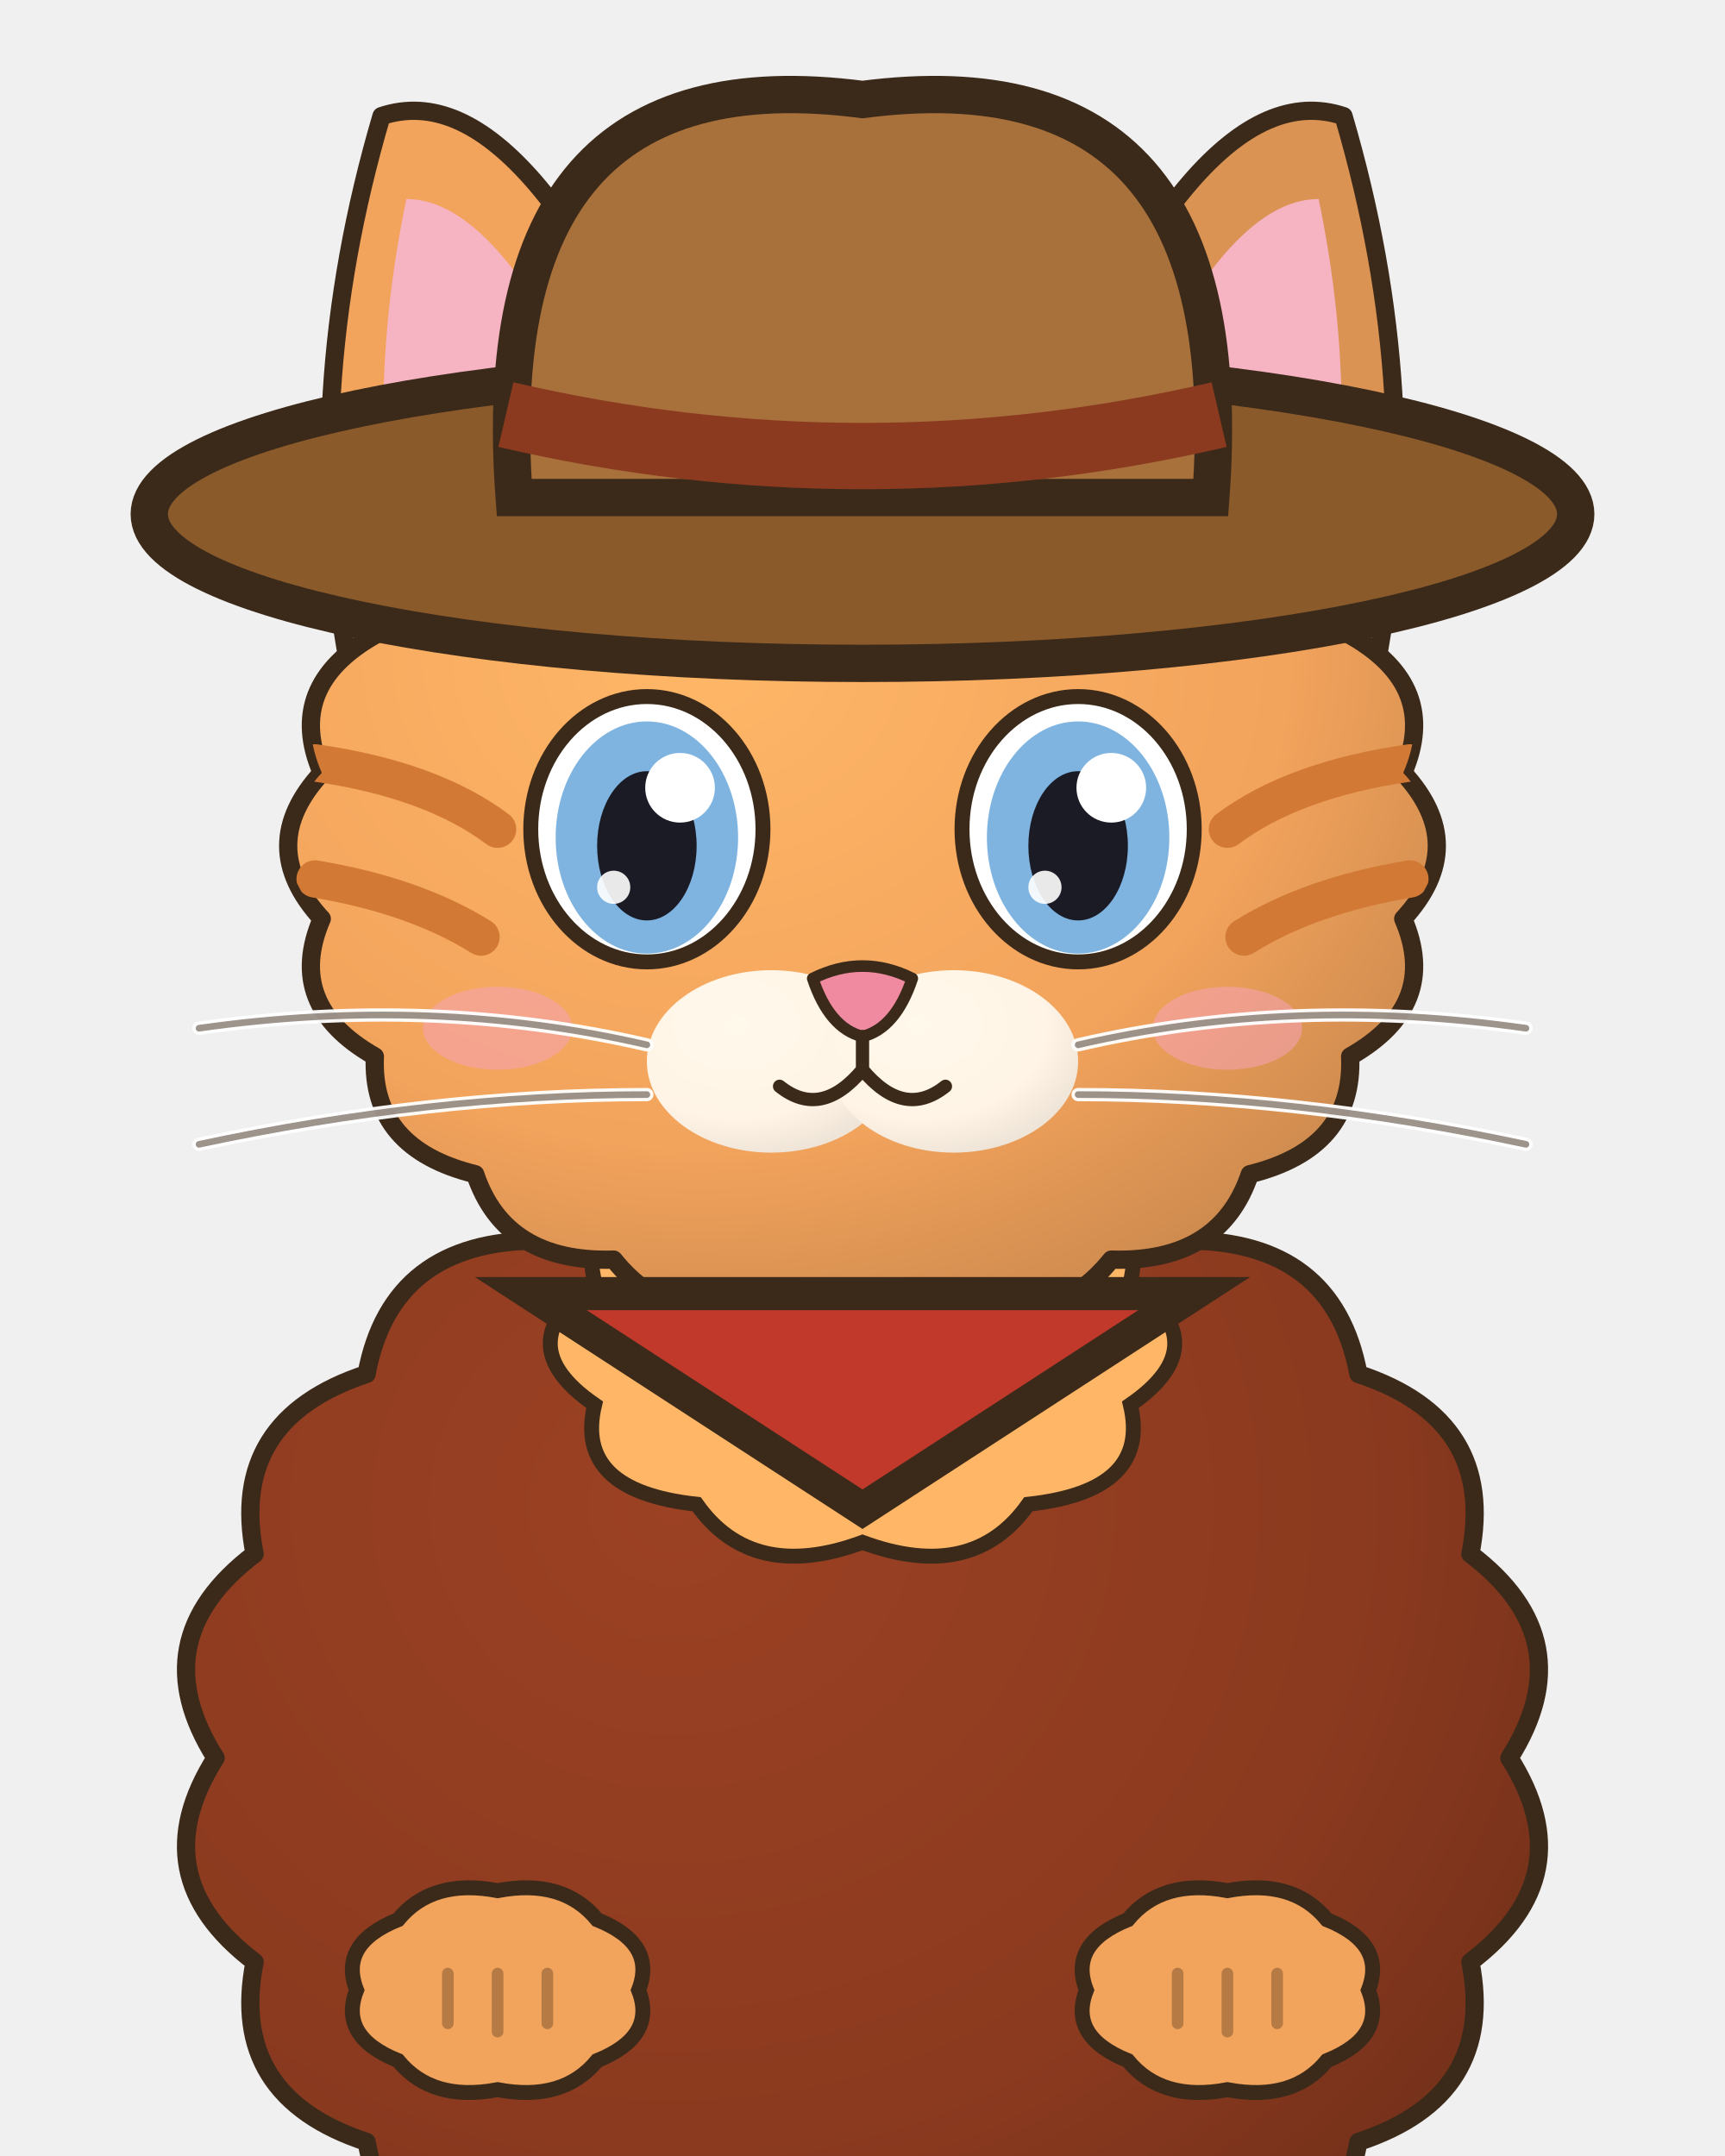
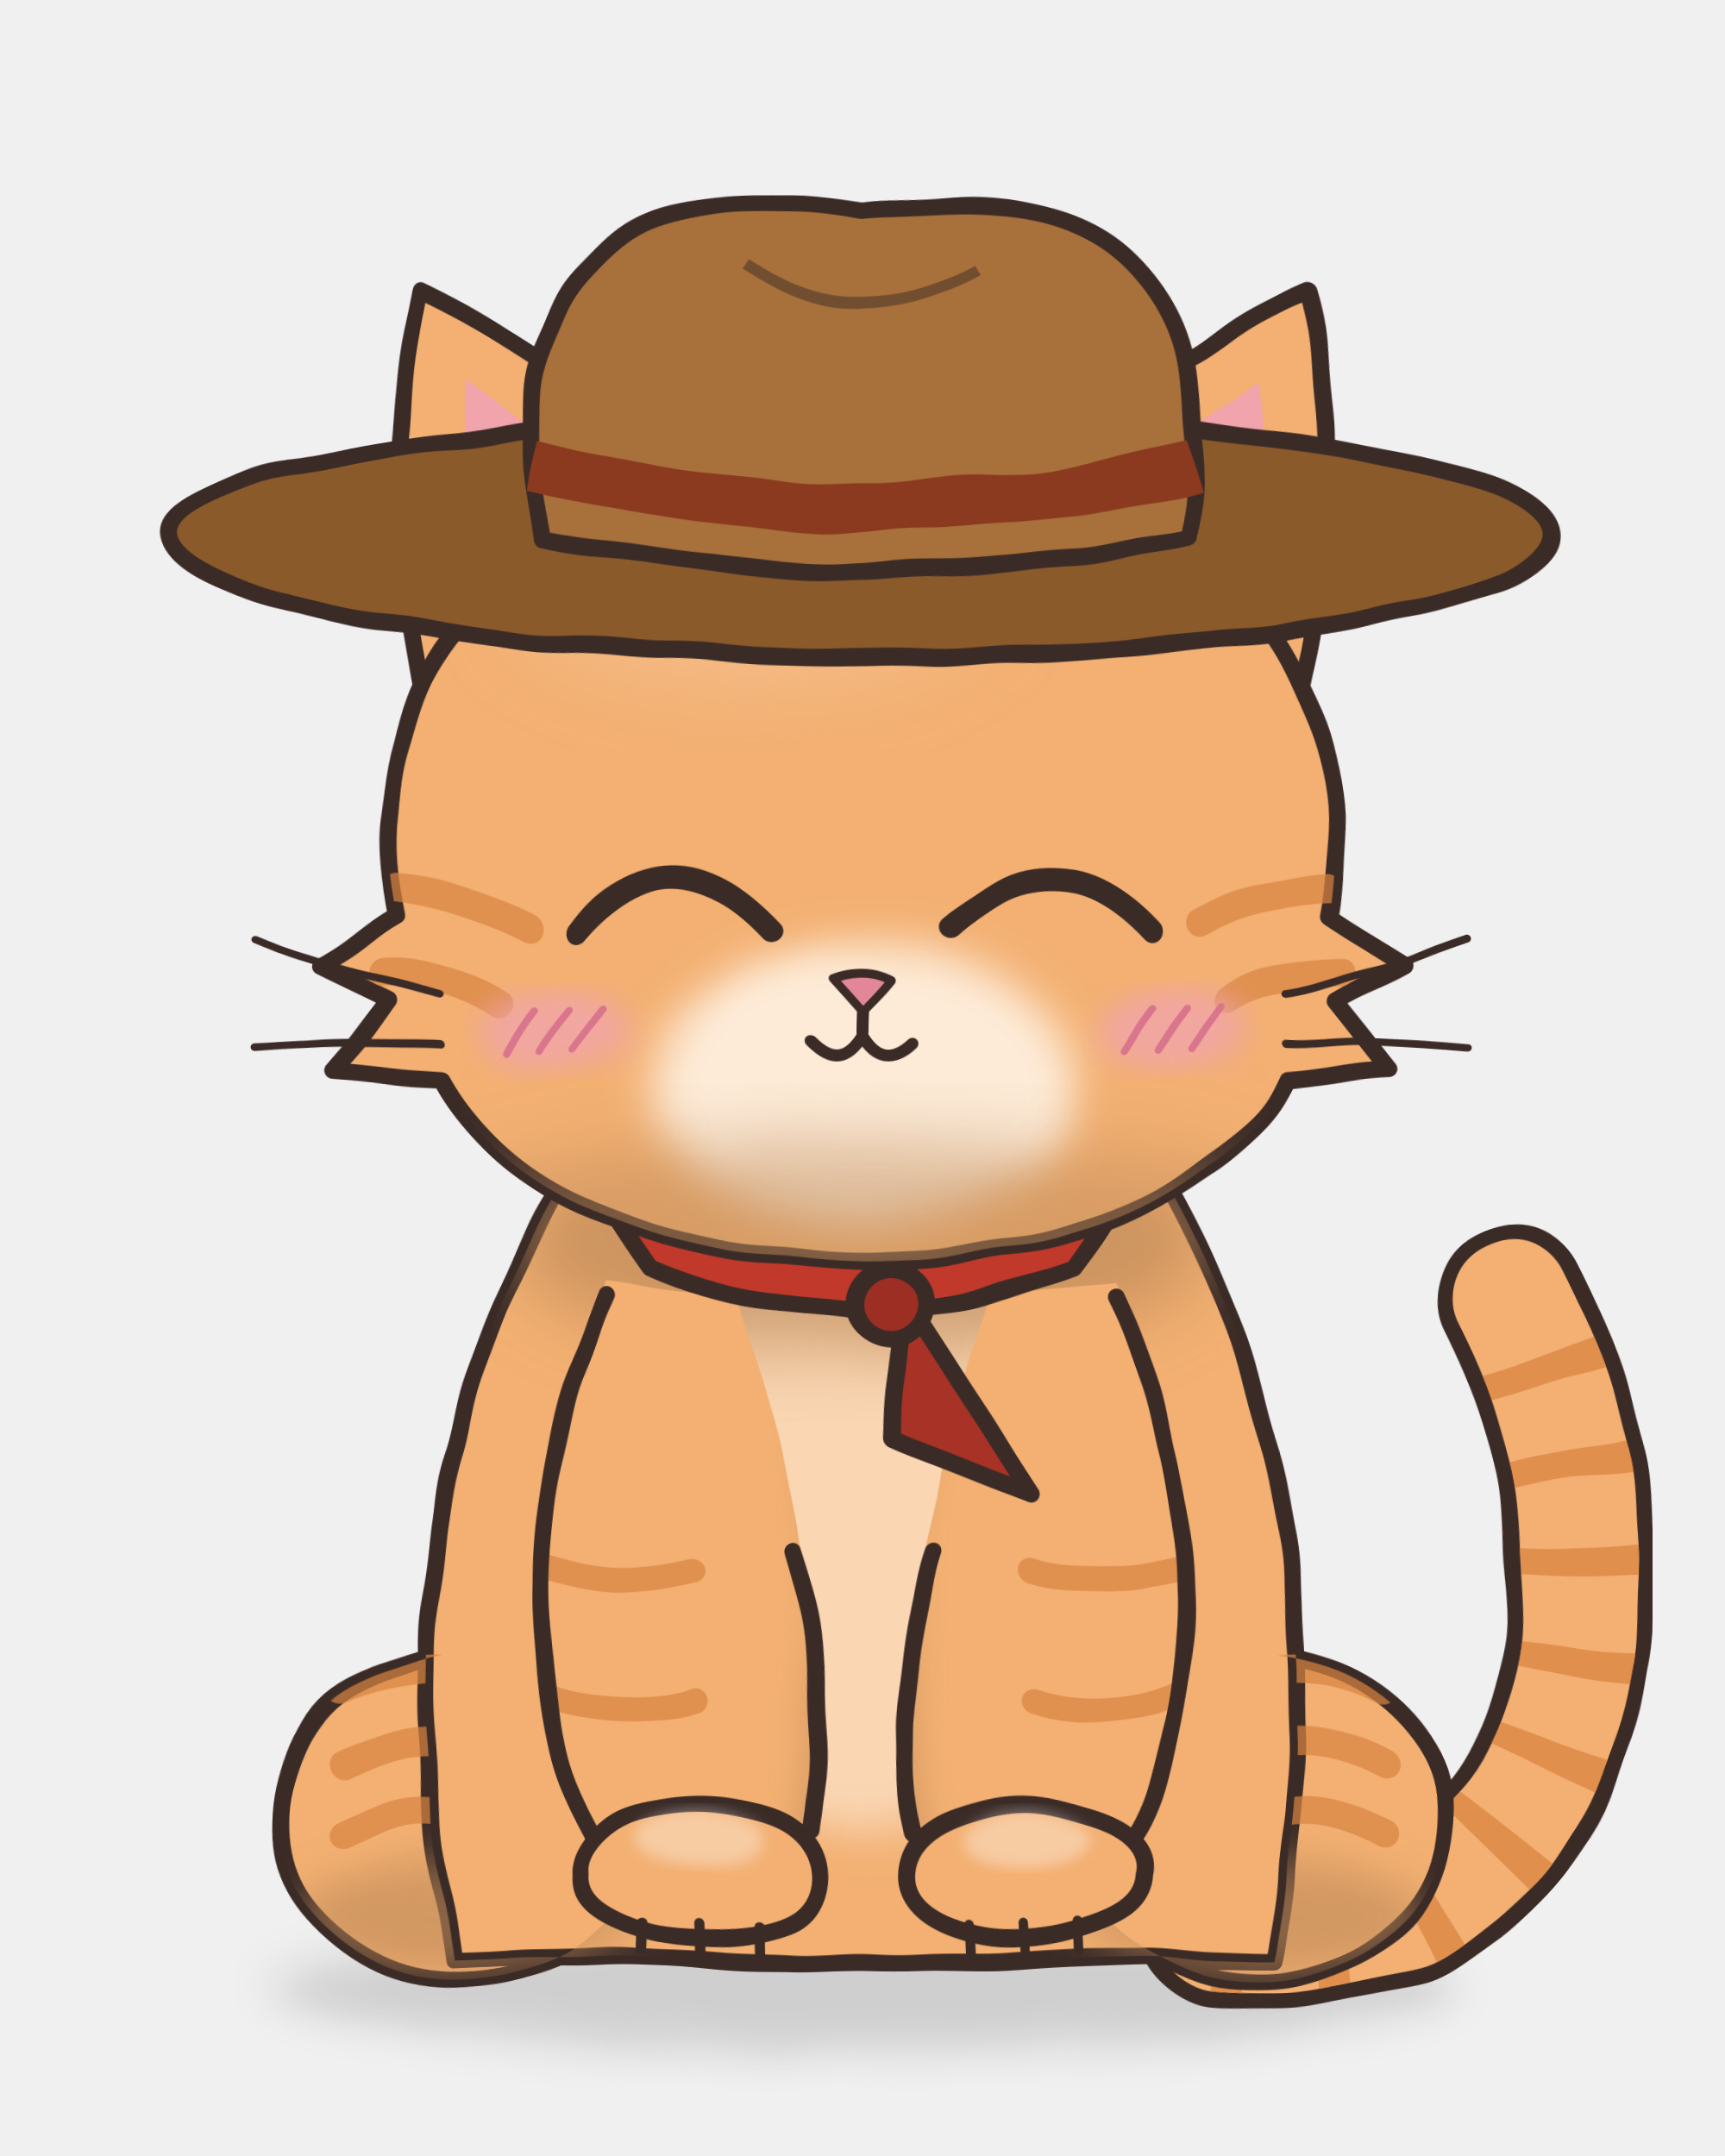
<svg xmlns="http://www.w3.org/2000/svg" viewBox="-104 -252 208 260">
  <defs>
-     <radialGradient id="ovaqueroorange05899" cx=".36" cy=".30" r=".85">
-       <stop offset="0" stop-color="#9c4123" />
-       <stop offset=".6" stop-color="#8b3a1f" />
-       <stop offset="1" stop-color="#6c2d18" />
-     </radialGradient>
-     <radialGradient id="fvaqueroorange05899" cx=".36" cy=".30" r=".85">
-       <stop offset="0" stop-color="#ffb767" />
-       <stop offset=".6" stop-color="#f2a35c" />
-       <stop offset="1" stop-color="#bd7f48" />
-     </radialGradient>
-     <radialGradient id="wvaqueroorange05899" cx=".36" cy=".30" r=".85">
-       <stop offset="0" stop-color="#fff9eb" />
-       <stop offset=".6" stop-color="#fff4e6" />
-       <stop offset="1" stop-color="#e6dccf" />
-     </radialGradient>
-     <clipPath id="hvaqueroorange05899">
-       <path d="M65.2 -141.2 Q69.7 -130.8 58.8 -124.6 Q59.3 -113.5 46.7 -110.4 Q43.1 -99.7 30.0 -100.1 Q22.6 -90.9 10.3 -94.7 Q0.0 -87.8 -10.3 -94.7 Q-22.6 -90.9 -30.0 -100.1 Q-43.1 -99.7 -46.7 -110.4 Q-59.3 -113.5 -58.8 -124.6 Q-69.7 -130.8 -65.2 -141.2 Q-73.3 -150.0 -65.2 -158.8 Q-69.7 -169.2 -58.8 -175.4 Q-59.3 -186.5 -46.7 -189.6 Q-43.1 -200.3 -30.0 -199.9 Q-22.6 -209.1 -10.3 -205.3 Q-0.0 -212.2 10.3 -205.3 Q22.6 -209.1 30.0 -199.9 Q43.1 -200.3 46.7 -189.6 Q59.3 -186.5 58.8 -175.4 Q69.7 -169.2 65.2 -158.8 Q73.3 -150.0 65.2 -141.2Z" />
-     </clipPath>
+     <filter id="ink" x="-5%" y="-5%" width="110%" height="110%">
+       <feTurbulence type="fractalNoise" baseFrequency=".05" numOctaves="2" seed="3" result="n" />
+       <feDisplacementMap in="SourceGraphic" in2="n" scale="2.2" />
+     </filter>
+     <filter id="pencil">
+       <feTurbulence type="fractalNoise" baseFrequency="1.1 .35" numOctaves="2" seed="5" />
+       <feColorMatrix values="0 0 0 0 .25  0 0 0 0 .2  0 0 0 0 .18  0 0 0 .22 -.02" />
+       <feComposite in2="SourceGraphic" operator="in" />
+     </filter>
+     <filter id="blur1">
+       <feGaussianBlur stdDeviation="1" />
+     </filter>
+     <filter id="blur2">
+       <feGaussianBlur stdDeviation="2" />
+     </filter>
+     <filter id="blur3" x="-30%" y="-30%" width="160%" height="160%">
+       <feGaussianBlur stdDeviation="3" />
+     </filter>
+     <filter id="blur4" x="-30%" y="-30%" width="160%" height="160%">
+       <feGaussianBlur stdDeviation="5" />
+     </filter>
  </defs>
-   <ellipse cx="6" cy="34" rx="78" ry="15" fill="#000" opacity=".15" />
-   <path d="M78.0 -40.0 Q87.0 -25.8 73.3 -15.4 Q76.5 0.8 59.8 6.3 Q56.8 22.4 39.0 22.4 Q30.2 36.6 13.5 30.9 Q0.0 41.5 -13.5 30.9 Q-30.2 36.6 -39.0 22.4 Q-56.8 22.4 -59.8 6.3 Q-76.5 0.8 -73.3 -15.4 Q-87.0 -25.8 -78.0 -40.0 Q-87.0 -54.2 -73.3 -64.6 Q-76.5 -80.8 -59.8 -86.3 Q-56.8 -102.4 -39.0 -102.4 Q-30.2 -116.6 -13.5 -110.9 Q-0.0 -121.5 13.5 -110.9 Q30.2 -116.6 39.0 -102.4 Q56.8 -102.4 59.8 -86.3 Q76.5 -80.8 73.3 -64.6 Q87.0 -54.2 78.0 -40.0Z" fill="url(#ovaqueroorange05899)" stroke="#3b2a1a" stroke-width="2.2" stroke-linejoin="round" />
-   <path d="M32.3 -82.6 Q34.8 -72.2 20.0 -70.6 Q13.3 -61.1 0.0 -66.0 Q-13.3 -61.1 -20.0 -70.6 Q-34.8 -72.2 -32.3 -82.6 Q-43.0 -90.0 -32.3 -97.4 Q-34.8 -107.8 -20.0 -109.4 Q-13.3 -118.9 -0.0 -114.0 Q13.3 -118.9 20.0 -109.4 Q34.8 -107.8 32.3 -97.4 Q43.0 -90.0 32.3 -82.6Z" fill="#ffb767" stroke="#3b2a1a" stroke-width="1.8" />
-   <path d="M-20 -194 Q-40 -244 -58 -238 Q-68 -204 -62 -172Z" fill="#f2a35c" stroke="#3b2a1a" stroke-width="2.2" stroke-linejoin="round" />
-   <path d="M-28 -192 Q-42 -228 -55 -228 Q-60 -204 -56 -182Z" fill="#f6b3c2" />
-   <path d="M-36 -196 l-6 -12 M-42 -192 l-8 -10" stroke="#fff" stroke-width="2" stroke-linecap="round" opacity=".9" />
-   <path d="M20 -194 Q40 -244 58 -238 Q68 -204 62 -172Z" fill="#da9353" stroke="#3b2a1a" stroke-width="2.2" stroke-linejoin="round" />
-   <path d="M28 -192 Q42 -228 55 -228 Q60 -204 56 -182Z" fill="#f6b3c2" />
-   <path d="M36 -196 l6 -12 M42 -192 l8 -10" stroke="#fff" stroke-width="2" stroke-linecap="round" opacity=".9" />
-   <path d="M65.2 -141.2 Q69.7 -130.8 58.8 -124.6 Q59.3 -113.5 46.7 -110.4 Q43.1 -99.7 30.0 -100.1 Q22.6 -90.9 10.3 -94.7 Q0.0 -87.8 -10.3 -94.7 Q-22.6 -90.9 -30.0 -100.1 Q-43.1 -99.7 -46.7 -110.4 Q-59.3 -113.5 -58.8 -124.6 Q-69.7 -130.8 -65.2 -141.2 Q-73.3 -150.0 -65.2 -158.8 Q-69.7 -169.2 -58.8 -175.4 Q-59.3 -186.5 -46.7 -189.6 Q-43.1 -200.3 -30.0 -199.9 Q-22.6 -209.1 -10.3 -205.3 Q-0.0 -212.2 10.3 -205.3 Q22.6 -209.1 30.0 -199.9 Q43.1 -200.3 46.7 -189.6 Q59.3 -186.5 58.8 -175.4 Q69.7 -169.2 65.2 -158.8 Q73.3 -150.0 65.2 -141.2Z" fill="url(#fvaqueroorange05899)" stroke="#3b2a1a" stroke-width="2.2" stroke-linejoin="round" />
-   <g clip-path="url(#hvaqueroorange05899)">
-     <path d="M-12 -204 l4 20 M0 -207 v22 M12 -204 l-4 20" stroke="#d27a35" stroke-width="5" stroke-linecap="round" />
-     <path d="M-66 -160 q14 2 22 8 M-66 -146 q12 2 20 7" stroke="#d27a35" stroke-width="4.5" stroke-linecap="round" fill="none" />
-     <path d="M66 -160 q-14 2 -22 8 M66 -146 q-12 2 -20 7" stroke="#d27a35" stroke-width="4.5" stroke-linecap="round" fill="none" />
+   <g transform="translate(0 -150) scale(.85) translate(-120 -94)">
+     <g transform="translate(0,0)">
+       <defs>
+         <clipPath id="havaqueroorangeNone">
+           <path d="M54 104 C46 64 82 36 120 36 C158 36 194 64 186 104 L197 111 L187 116 L195 126 L180 127 C170 145 146 153 120 153 C94 153 70 145 60 127 L45 126 L53 116 L43 111 Z" />
+         </clipPath>
+         <clipPath id="bavaqueroorangeNone">
+           <path d="M78 140 C58 172 54 216 62 252 L178 252 C186 216 182 172 162 140 Z" />
+           <ellipse cx="64" cy="232" rx="27" ry="23" />
+           <ellipse cx="176" cy="232" rx="27" ry="23" />
+         </clipPath>
+       </defs>
+       <g filter="url(#ink)">
+         <ellipse cx="120" cy="256" rx="84" ry="9" fill="#000" opacity=".14" filter="url(#blur3)" />
+         <path d="M170 248 C224 254 232 196 212 158" stroke="#3b2b27" stroke-width="21" fill="none" stroke-linecap="round" />
+         <path d="M170 248 C224 254 232 196 212 158" stroke="#f3b072" stroke-width="16.5" fill="none" stroke-linecap="round" />
+         <path d="M170 248 C224 254 232 196 212 158" stroke="#d98440" stroke-width="16.5" fill="none" stroke-dasharray="4 10" opacity=".75" />
+         <ellipse cx="64" cy="232" rx="27" ry="23" stroke="#3b2b27" stroke-width="2.4" stroke-linejoin="round" stroke-linecap="round" fill="#f3b072" />
+         <ellipse cx="176" cy="232" rx="27" ry="23" stroke="#3b2b27" stroke-width="2.4" stroke-linejoin="round" stroke-linecap="round" fill="#f3b072" />
+         <path d="M78 140 C58 172 54 216 62 252 L178 252 C186 216 182 172 162 140 Z" stroke="#3b2b27" stroke-width="2.4" stroke-linejoin="round" stroke-linecap="round" fill="#f3b072" />
+         <g clip-path="url(#bavaqueroorangeNone)">
+           <ellipse cx="120" cy="190" rx="30" ry="44" fill="#fff6ea" opacity=".55" filter="url(#blur3)" />
+           <path d="M46 214 q12 -6 24 0" stroke="#d98440" stroke-width="4" fill="none" stroke-linecap="round" opacity=".7" />
+           <path d="M46 224 q12 -6 24 0" stroke="#d98440" stroke-width="4" fill="none" stroke-linecap="round" opacity=".7" />
+           <path d="M46 234 q12 -6 24 0" stroke="#d98440" stroke-width="4" fill="none" stroke-linecap="round" opacity=".7" />
+           <path d="M194 214 q-12 -6 -24 0" stroke="#d98440" stroke-width="4" fill="none" stroke-linecap="round" opacity=".7" />
+           <path d="M194 224 q-12 -6 -24 0" stroke="#d98440" stroke-width="4" fill="none" stroke-linecap="round" opacity=".7" />
+           <path d="M194 234 q-12 -6 -24 0" stroke="#d98440" stroke-width="4" fill="none" stroke-linecap="round" opacity=".7" />
+           <ellipse cx="120" cy="150" rx="50" ry="16" fill="#bd8958" opacity=".7" filter="url(#blur4)" />
+           <ellipse cx="64" cy="246" rx="24" ry="8" fill="#bd8958" opacity=".6" filter="url(#blur3)" />
+           <ellipse cx="176" cy="246" rx="24" ry="8" fill="#bd8958" opacity=".6" filter="url(#blur3)" />
+         </g>
+         <path d="M84 156 C70 188 72 222 84 238 L112 236 C115 214 112 186 102 158 Z" fill="#f3b072" />
+         <clipPath id="aavaqueroorangeNone1">
+           <path d="M84 156 C70 188 72 222 84 238 L112 236 C115 214 112 186 102 158 Z" />
+         </clipPath>
+         <g clip-path="url(#aavaqueroorangeNone1)">
+           <path d="M74 196 q12 4 22 1" stroke="#d98440" stroke-width="3.5" fill="none" stroke-linecap="round" opacity=".7" />
+           <path d="M74 214 q12 4 22 1" stroke="#d98440" stroke-width="3.5" fill="none" stroke-linecap="round" opacity=".7" />
+           <path d="M108 160 C114 190 114 214 110 236 L120 236 L120 160Z" fill="#bd8958" opacity=".45" filter="url(#blur2)" />
+         </g>
+         <path d="M84 158 C70 188 72 222 84 238" fill="none" stroke="#3b2b27" stroke-width="2.4" stroke-linejoin="round" stroke-linecap="round" />
+         <path d="M113 234 C115 220 114 206 110 194" fill="none" stroke="#3b2b27" stroke-width="2.4" stroke-linejoin="round" stroke-linecap="round" />
+         <path d="M80 240 C78 228 114 226 114 240 C114 252 80 252 80 240Z" stroke="#3b2b27" stroke-width="2.4" stroke-linejoin="round" stroke-linecap="round" fill="#f3b072" />
+         <path d="M89 247 v4" stroke="#3b2b27" stroke-width="1.4" fill="none" stroke-linecap="round" />
+         <path d="M97 247 v4" stroke="#3b2b27" stroke-width="1.4" fill="none" stroke-linecap="round" />
+         <path d="M105 247 v4" stroke="#3b2b27" stroke-width="1.4" fill="none" stroke-linecap="round" />
+         <ellipse cx="97" cy="235" rx="9" ry="4" fill="#fff" opacity=".35" filter="url(#blur1)" />
+         <path d="M156 156 C170 188 168 222 156 238 L128 236 C125 214 128 186 138 158 Z" fill="#f3b072" />
+         <clipPath id="aavaqueroorangeNone-1">
+           <path d="M156 156 C170 188 168 222 156 238 L128 236 C125 214 128 186 138 158 Z" />
+         </clipPath>
+         <g clip-path="url(#aavaqueroorangeNone-1)">
+           <path d="M166 196 q-12 4 -22 1" stroke="#d98440" stroke-width="3.5" fill="none" stroke-linecap="round" opacity=".7" />
+           <path d="M166 214 q-12 4 -22 1" stroke="#d98440" stroke-width="3.5" fill="none" stroke-linecap="round" opacity=".7" />
+           <path d="M132 160 C126 190 126 214 130 236 L120 236 L120 160Z" fill="#bd8958" opacity=".45" filter="url(#blur2)" />
+         </g>
+         <path d="M156 158 C170 188 168 222 156 238" fill="none" stroke="#3b2b27" stroke-width="2.4" stroke-linejoin="round" stroke-linecap="round" />
+         <path d="M127 234 C125 220 126 206 130 194" fill="none" stroke="#3b2b27" stroke-width="2.4" stroke-linejoin="round" stroke-linecap="round" />
+         <path d="M160 240 C162 228 126 226 126 240 C126 252 160 252 160 240Z" stroke="#3b2b27" stroke-width="2.4" stroke-linejoin="round" stroke-linecap="round" fill="#f3b072" />
+         <path d="M151 247 v4" stroke="#3b2b27" stroke-width="1.4" fill="none" stroke-linecap="round" />
+         <path d="M143 247 v4" stroke="#3b2b27" stroke-width="1.4" fill="none" stroke-linecap="round" />
+         <path d="M135 247 v4" stroke="#3b2b27" stroke-width="1.4" fill="none" stroke-linecap="round" />
+         <ellipse cx="143" cy="235" rx="9" ry="4" fill="#fff" opacity=".35" filter="url(#blur1)" />
+         <path d="M84 145 Q120 160 156 145 L150 154 Q120 166 90 154 Z" stroke="#3b2b27" stroke-width="2.4" stroke-linejoin="round" stroke-linecap="round" fill="#c0392b" />
+         <path d="M126 158 L144 186 L124 178 Z" stroke="#3b2b27" stroke-width="2.4" stroke-linejoin="round" stroke-linecap="round" fill="#a83225" />
+         <circle cx="124" cy="159" r="5" stroke="#3b2b27" stroke-width="2.4" stroke-linejoin="round" stroke-linecap="round" fill="#9d2e23" />
+         <path d="M60 82 C54 58 52 34 57 15 C76 25 92 37 103 49 Z" stroke="#3b2b27" stroke-width="2.4" stroke-linejoin="round" stroke-linecap="round" fill="#f3b072" />
+         <path d="M67 72 C63 54 62 40 64 28 C75 36 84 44 92 52 Z" fill="#f2a3b3" opacity=".9" />
+         <path d="M 180 82 C 186 58 188 34 183 15 C 164 25 148 37 137 49 Z" stroke="#3b2b27" stroke-width="2.4" stroke-linejoin="round" stroke-linecap="round" fill="#f3b072" />
+         <path d="M 173 72 C 177 54 178 40 176 28 C 165 36 156 44 148 52 Z" fill="#f2a3b3" opacity=".9" />
+         <path d="M74 56 q-3 -10 -1 -16 M79 58 q-2 -9 1 -14 M69 58 q-4 -8 -4 -12" stroke="#fff" stroke-width="1.6" fill="none" stroke-linecap="round" />
+         <path d="M166 56 q3 -10 1 -16 M161 58 q2 -9 -1 -14 M171 58 q4 -8 4 -12" stroke="#fff" stroke-width="1.6" fill="none" stroke-linecap="round" />
+         <path d="M54 104 C46 64 82 36 120 36 C158 36 194 64 186 104 L197 111 L187 116 L195 126 L180 127 C170 145 146 153 120 153 C94 153 70 145 60 127 L45 126 L53 116 L43 111 Z" stroke="#3b2b27" stroke-width="2.4" stroke-linejoin="round" stroke-linecap="round" fill="#f3b072" />
+         <g clip-path="url(#havaqueroorangeNone)">
+           <path d="M104 40 q-2 10 2 22 M120 38 v24 M136 40 q2 10 -2 22" stroke="#d98440" stroke-width="5" fill="none" stroke-linecap="round" opacity=".75" />
+           <path d="M54 100 q10 1 18 5 M52 112 q10 0 16 4" stroke="#d98440" stroke-width="4" fill="none" stroke-linecap="round" opacity=".7" />
+           <path d="M186 100 q-10 1 -18 5 M188 112 q-10 0 -16 4" stroke="#d98440" stroke-width="4" fill="none" stroke-linecap="round" opacity=".7" />
+           <ellipse cx="120" cy="128" rx="30" ry="20" fill="#fff6ea" opacity=".85" filter="url(#blur3)" />
+           <ellipse cx="104" cy="58" rx="34" ry="14" fill="#f6c395" opacity=".55" filter="url(#blur4)" />
+           <ellipse cx="120" cy="150" rx="70" ry="14" fill="#bd8958" opacity=".5" filter="url(#blur4)" />
+         </g>
+         <path d="M110 40 l4 -8 l2 7 l5 -7 l1 8" stroke="#3b2b27" stroke-width="1.4" fill="none" stroke-linecap="round" />
+         <path d="M79 106 Q93 91 107 106" stroke="#3b2b27" fill="none" stroke-linecap="round" stroke-linejoin="round" stroke-width="3.2" />
+         <ellipse cx="76" cy="120" rx="11" ry="6" fill="#f2a3b3" opacity="0.7" filter="url(#blur2)" />
+         <path d="M69 123 l4 -6" stroke="#d9768c" stroke-width="1.1" stroke-linecap="round" />
+         <path d="M74 123 l4 -6" stroke="#d9768c" stroke-width="1.1" stroke-linecap="round" />
+         <path d="M79 123 l4 -6" stroke="#d9768c" stroke-width="1.1" stroke-linecap="round" />
+         <path d="M60 115 q-14 -3.2 -26 -7.6" stroke="#3b2b27" stroke-width="1.1" fill="none" stroke-linecap="round" />
+         <path d="M60 122 q-14 -0.4 -26 0.8" stroke="#3b2b27" stroke-width="1.1" fill="none" stroke-linecap="round" />
+         <path d="M133 106 Q147 91 161 106" stroke="#3b2b27" fill="none" stroke-linecap="round" stroke-linejoin="round" stroke-width="3.2" />
+         <ellipse cx="164" cy="120" rx="11" ry="6" fill="#f2a3b3" opacity="0.7" filter="url(#blur2)" />
+         <path d="M157 123 l4 -6" stroke="#d9768c" stroke-width="1.1" stroke-linecap="round" />
+         <path d="M162 123 l4 -6" stroke="#d9768c" stroke-width="1.1" stroke-linecap="round" />
+         <path d="M167 123 l4 -6" stroke="#d9768c" stroke-width="1.1" stroke-linecap="round" />
+         <path d="M180 115 q14 -3.2 26 -7.6" stroke="#3b2b27" stroke-width="1.1" fill="none" stroke-linecap="round" />
+         <path d="M180 122 q14 -0.4 26 0.8" stroke="#3b2b27" stroke-width="1.1" fill="none" stroke-linecap="round" />
+         <path d="M116 113 Q120 111 124 113 L120 117.5 Z" fill="#e2879a" stroke="#3b2b27" stroke-width="1.2" stroke-linejoin="round" />
+         <path d="M120 117.5 v3 M113 122 Q117 126 120 121 Q123 126 127 122" stroke="#3b2b27" fill="none" stroke-linecap="round" stroke-linejoin="round" stroke-width="1.7" />
+         <ellipse cx="120" cy="50" rx="98" ry="17" stroke="#3b2b27" stroke-width="2.4" stroke-linejoin="round" stroke-linecap="round" fill="#8b5a2b" />
+         <path d="M74 50 Q66 -4 120 4 Q174 -4 166 50 Q120 60 74 50Z" stroke="#3b2b27" stroke-width="2.4" stroke-linejoin="round" stroke-linecap="round" fill="#a8703a" />
+         <path d="M73 40 Q120 52 167 40" stroke="#8b3a1f" stroke-width="7" fill="none" />
+         <path d="M104 12 Q120 22 136 12" stroke="#3b2b27" stroke-width="1.6" fill="none" opacity=".5" />
+       </g>
+     </g>
  </g>
-   <ellipse cx="-24" cy="-182" rx="24" ry="10" fill="#fff" opacity=".2" />
-   <ellipse cx="-11" cy="-124" rx="15" ry="11" fill="url(#wvaqueroorange05899)" />
-   <ellipse cx="11" cy="-124" rx="15" ry="11" fill="url(#wvaqueroorange05899)" />
-   <ellipse cx="-26" cy="-152" rx="14" ry="16" fill="#fff" stroke="#3b2a1a" stroke-width="1.8" />
-   <ellipse cx="-26" cy="-151" rx="11" ry="14" fill="#7fb4e0" />
-   <ellipse cx="-26" cy="-150" rx="6" ry="9" fill="#1b1b26" />
-   <circle cx="-22" cy="-157" r="4.2" fill="#fff" />
-   <circle cx="-30" cy="-145" r="2" fill="#fff" opacity=".9" />
-   <ellipse cx="-44" cy="-128" rx="9" ry="5" fill="#f6a3b6" opacity=".55" />
-   <path d="M-26 -126 Q-52 -132 -80 -128 M-26 -120 Q-52 -120 -80 -114" fill="none" stroke="#fff" stroke-width="1.6" stroke-linecap="round" opacity=".95" />
-   <path d="M-26 -126 Q-52 -132 -80 -128 M-26 -120 Q-52 -120 -80 -114" fill="none" stroke="#3b2a1a" stroke-width=".8" stroke-linecap="round" opacity=".5" />
-   <ellipse cx="26" cy="-152" rx="14" ry="16" fill="#fff" stroke="#3b2a1a" stroke-width="1.8" />
-   <ellipse cx="26" cy="-151" rx="11" ry="14" fill="#7fb4e0" />
-   <ellipse cx="26" cy="-150" rx="6" ry="9" fill="#1b1b26" />
-   <circle cx="30" cy="-157" r="4.2" fill="#fff" />
-   <circle cx="22" cy="-145" r="2" fill="#fff" opacity=".9" />
-   <ellipse cx="44" cy="-128" rx="9" ry="5" fill="#f6a3b6" opacity=".55" />
-   <path d="M26 -126 Q52 -132 80 -128 M26 -120 Q52 -120 80 -114" fill="none" stroke="#fff" stroke-width="1.6" stroke-linecap="round" opacity=".95" />
-   <path d="M26 -126 Q52 -132 80 -128 M26 -120 Q52 -120 80 -114" fill="none" stroke="#3b2a1a" stroke-width=".8" stroke-linecap="round" opacity=".5" />
-   <path d="M-6 -134 Q0 -137 6 -134 Q4 -128 0 -127 Q-4 -128 -6 -134Z" fill="#ef8aa0" stroke="#3b2a1a" stroke-width="1.4" stroke-linejoin="round" />
-   <path d="M0 -127 V-123 M0 -123 Q-5 -117 -10 -121 M0 -123 Q5 -117 10 -121" fill="none" stroke="#3b2a1a" stroke-width="1.6" stroke-linecap="round" />
-   <ellipse cx="0" cy="-190" rx="86" ry="18" fill="#8b5a2b" stroke="#3b2a1a" stroke-width="4.5" />
-   <path d="M-42 -192 Q-46 -246 0 -240 Q46 -246 42 -192Z" fill="#a8703a" stroke="#3b2a1a" stroke-width="4.5" />
-   <path d="M-43 -202 Q0 -192 43 -202" fill="none" stroke="#8b3a1f" stroke-width="8" />
-   <path d="M-40 -96 L0 -70 L40 -96 Z" fill="#c0392b" stroke="#3b2a1a" stroke-width="4" />
-   <path d="M-27.0 -12.0 Q-24.8 -6.4 -32.0 -3.5 Q-36.1 1.5 -44.0 0.0 Q-51.9 1.5 -56.0 -3.5 Q-63.2 -6.4 -61.0 -12.0 Q-63.2 -17.6 -56.0 -20.5 Q-51.9 -25.5 -44.0 -24.0 Q-36.1 -25.5 -32.0 -20.5 Q-24.8 -17.6 -27.0 -12.0Z" fill="#f2a35c" stroke="#3b2a1a" stroke-width="1.8" />
-   <path d="M-50 -8 v-6 M-44 -7 v-7 M-38 -8 v-6" stroke="#b67a45" stroke-width="1.4" stroke-linecap="round" />
-   <path d="M61.0 -12.0 Q63.2 -6.4 56.0 -3.5 Q51.9 1.5 44.0 0.0 Q36.1 1.5 32.0 -3.5 Q24.8 -6.4 27.0 -12.0 Q24.8 -17.6 32.0 -20.5 Q36.1 -25.5 44.0 -24.0 Q51.9 -25.5 56.0 -20.5 Q63.2 -17.6 61.0 -12.0Z" fill="#f2a35c" stroke="#3b2a1a" stroke-width="1.8" />
-   <path d="M38 -8 v-6 M44 -7 v-7 M50 -8 v-6" stroke="#b67a45" stroke-width="1.4" stroke-linecap="round" />
</svg>
